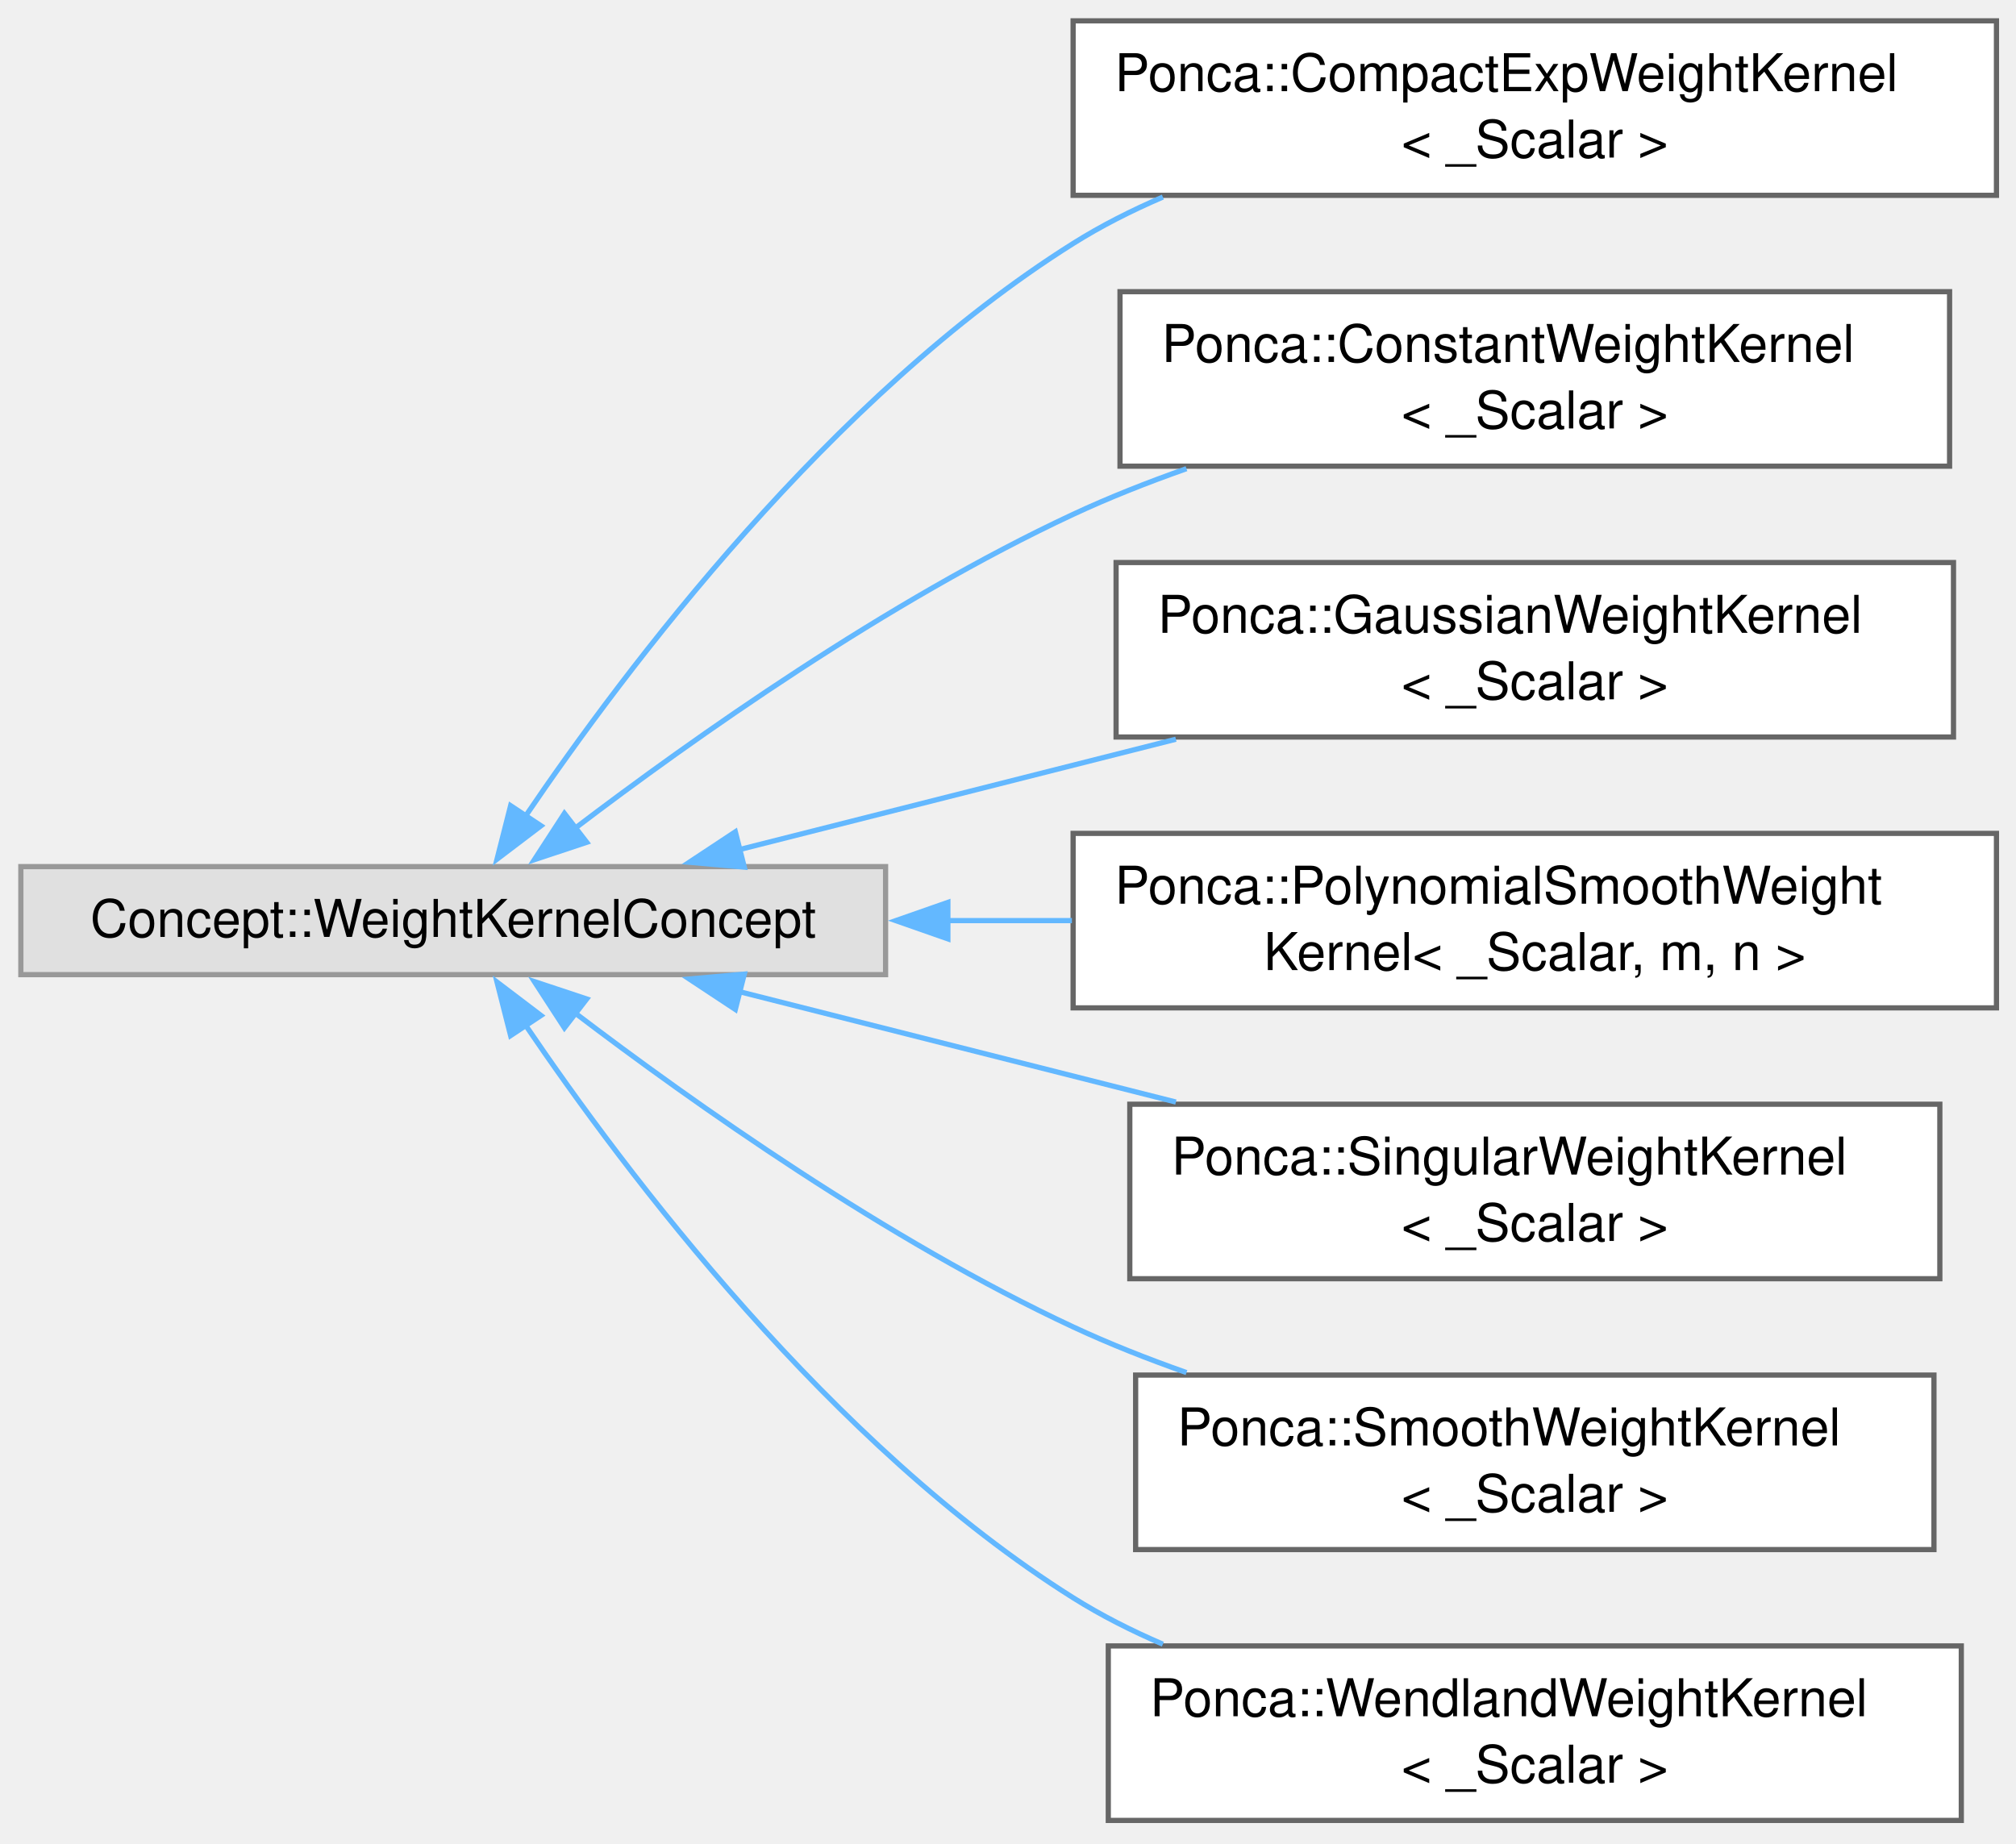
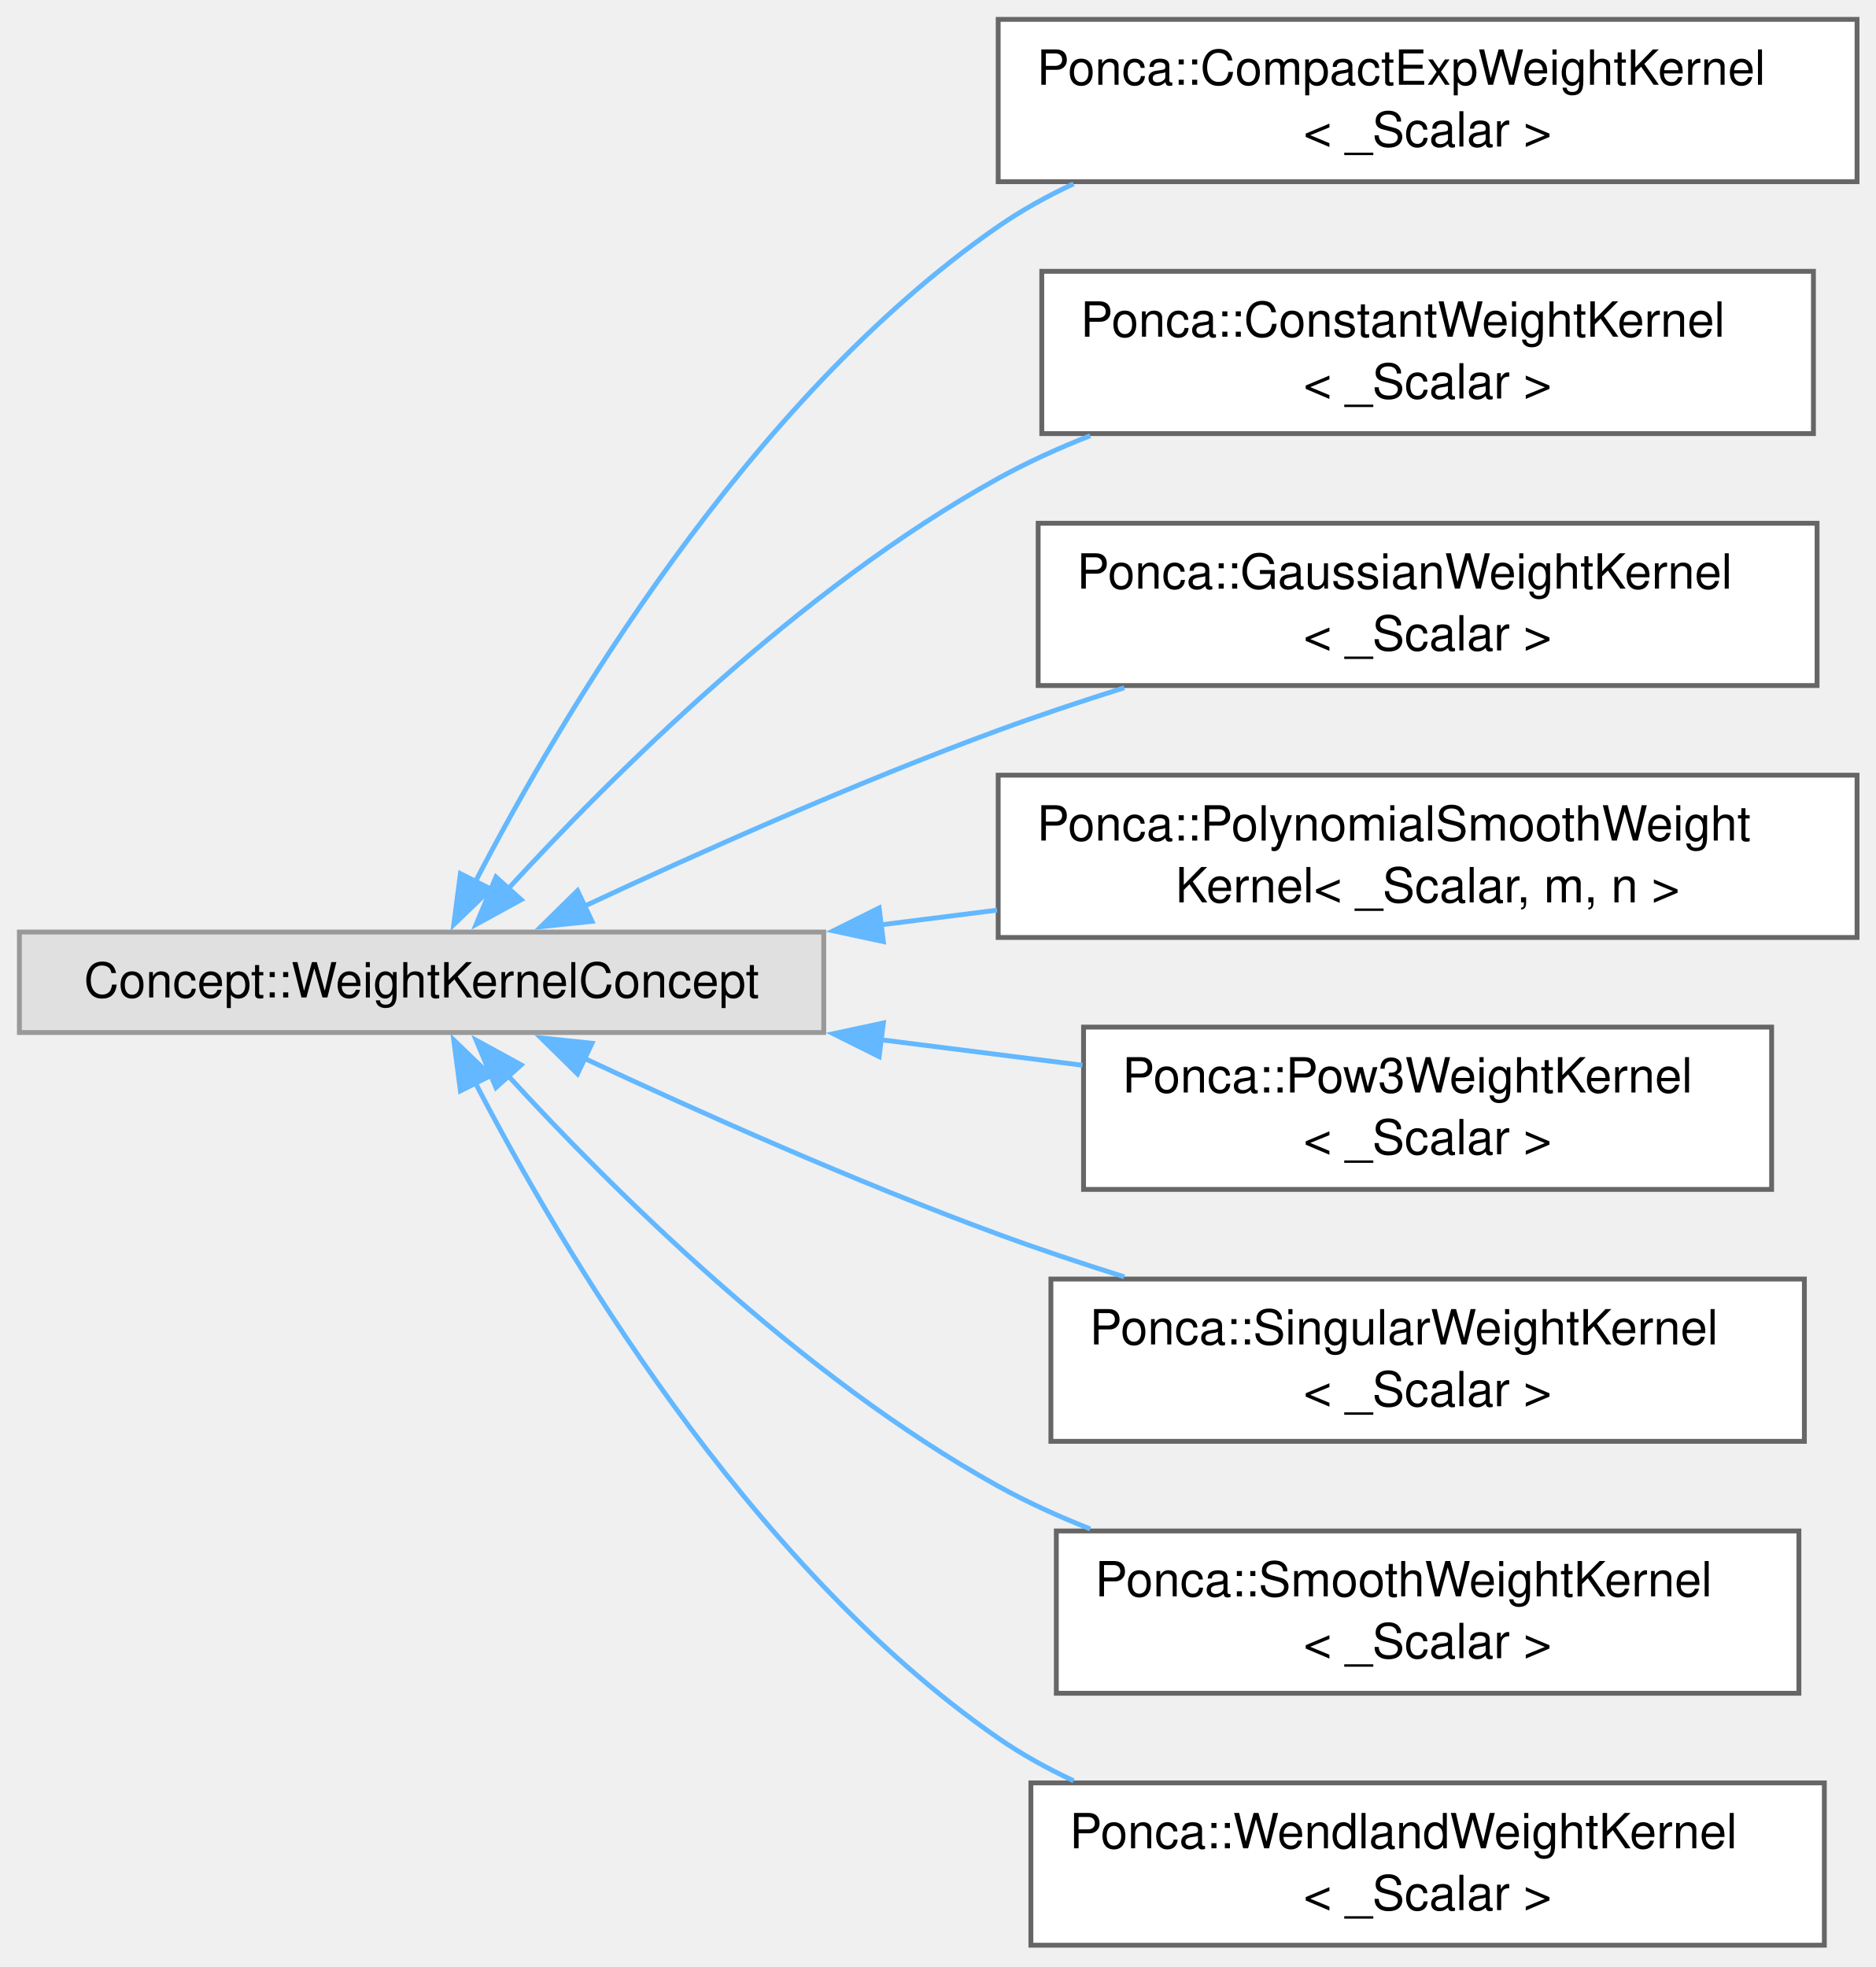
- <svg xmlns="http://www.w3.org/2000/svg" xmlns:xlink="http://www.w3.org/1999/xlink" width="387pt" height="354pt" viewBox="0.00 0.00 387.00 354.00">
-   <g id="graph0" class="graph" transform="scale(1 1) rotate(0) translate(4 349.5)">
+ <svg xmlns="http://www.w3.org/2000/svg" xmlns:xlink="http://www.w3.org/1999/xlink" width="387pt" height="406pt" viewBox="0.00 0.00 387.00 406.00">
+   <g id="graph0" class="graph" transform="scale(1 1) rotate(0) translate(4 401.5)">
    <g id="Node000000" class="node">
      <g id="a_Node000000">
        <a xlink:title=" ">
-           <polygon fill="#e0e0e0" stroke="#999999" points="166,-183.12 0,-183.12 0,-162.38 166,-162.38 166,-183.12" />
-           <text xml:space="preserve" text-anchor="middle" x="83" y="-169.62" font-family="Helvetica,sans-Serif" font-size="10.00">Concept::WeightKernelConcept</text>
+           <polygon fill="#e0e0e0" stroke="#999999" points="166,-209.12 0,-209.12 0,-188.38 166,-188.38 166,-209.12" />
+           <text xml:space="preserve" text-anchor="middle" x="83" y="-195.62" font-family="Helvetica,sans-Serif" font-size="10.00">Concept::WeightKernelConcept</text>
        </a>
      </g>
    </g>
    <g id="Node000001" class="node">
      <g id="a_Node000001">
        <a xlink:href="classPonca_1_1CompactExpWeightKernel.html" target="_top" xlink:title="Compact Exponential WeightKernel defined in .">
-           <polygon fill="white" stroke="#666666" points="379.25,-345.5 202,-345.5 202,-312 379.25,-312 379.25,-345.5" />
-           <text xml:space="preserve" text-anchor="start" x="210" y="-332" font-family="Helvetica,sans-Serif" font-size="10.00">Ponca::CompactExpWeightKernel</text>
-           <text xml:space="preserve" text-anchor="middle" x="290.62" y="-319.25" font-family="Helvetica,sans-Serif" font-size="10.00">&lt; _Scalar &gt;</text>
+           <polygon fill="white" stroke="#666666" points="379.25,-397.5 202,-397.5 202,-364 379.25,-364 379.25,-397.5" />
+           <text xml:space="preserve" text-anchor="start" x="210" y="-384" font-family="Helvetica,sans-Serif" font-size="10.00">Ponca::CompactExpWeightKernel</text>
+           <text xml:space="preserve" text-anchor="middle" x="290.62" y="-371.25" font-family="Helvetica,sans-Serif" font-size="10.00">&lt; _Scalar &gt;</text>
        </a>
      </g>
    </g>
    <g id="edge75_Node000000_Node000001" class="edge">
      <g id="a_edge75_Node000000_Node000001">
        <a xlink:title=" ">
-           <path fill="none" stroke="#63b8ff" d="M96.77,-192.65C116.12,-221.2 155.57,-273.57 202,-302.75 207.37,-306.13 213.21,-309.08 219.23,-311.67" />
-           <polygon fill="#63b8ff" stroke="#63b8ff" points="99.85,-190.96 91.41,-184.55 94.02,-194.82 99.85,-190.96" />
+           <path fill="none" stroke="#63b8ff" d="M94,-219.31C111.32,-252.75 150.08,-318.79 202,-354.75 206.83,-358.09 212.09,-361.01 217.56,-363.56" />
+           <polygon fill="#63b8ff" stroke="#63b8ff" points="97.27,-218.01 89.64,-210.66 91.02,-221.17 97.27,-218.01" />
        </a>
      </g>
    </g>
    <g id="Node000002" class="node">
      <g id="a_Node000002">
        <a xlink:href="classPonca_1_1ConstantWeightKernel.html" target="_top" xlink:title="Concept::WeightKernelConcept returning a constant value.">
-           <polygon fill="white" stroke="#666666" points="370.25,-293.5 211,-293.5 211,-260 370.25,-260 370.25,-293.5" />
-           <text xml:space="preserve" text-anchor="start" x="219" y="-280" font-family="Helvetica,sans-Serif" font-size="10.00">Ponca::ConstantWeightKernel</text>
-           <text xml:space="preserve" text-anchor="middle" x="290.62" y="-267.25" font-family="Helvetica,sans-Serif" font-size="10.00">&lt; _Scalar &gt;</text>
+           <polygon fill="white" stroke="#666666" points="370.25,-345.5 211,-345.5 211,-312 370.25,-312 370.25,-345.5" />
+           <text xml:space="preserve" text-anchor="start" x="219" y="-332" font-family="Helvetica,sans-Serif" font-size="10.00">Ponca::ConstantWeightKernel</text>
+           <text xml:space="preserve" text-anchor="middle" x="290.62" y="-319.25" font-family="Helvetica,sans-Serif" font-size="10.00">&lt; _Scalar &gt;</text>
        </a>
      </g>
    </g>
    <g id="edge76_Node000000_Node000002" class="edge">
      <g id="a_edge76_Node000000_Node000002">
        <a xlink:title=" ">
-           <path fill="none" stroke="#63b8ff" d="M106.26,-190.38C129.14,-207.79 166.36,-234.13 202,-250.75 208.9,-253.97 216.3,-256.89 223.76,-259.52" />
-           <polygon fill="#63b8ff" stroke="#63b8ff" points="108.63,-187.79 98.58,-184.45 104.35,-193.33 108.63,-187.79" />
+           <path fill="none" stroke="#63b8ff" d="M100.78,-217.95C122.1,-241.21 161.08,-280.11 202,-302.75 207.97,-306.05 214.41,-308.98 220.99,-311.57" />
+           <polygon fill="#63b8ff" stroke="#63b8ff" points="103.56,-215.8 94.27,-210.71 98.35,-220.48 103.56,-215.8" />
        </a>
      </g>
    </g>
    <g id="Node000003" class="node">
      <g id="a_Node000003">
        <a xlink:href="classPonca_1_1GaussianWeightKernel.html" target="_top" xlink:title="Non-compact Gaussian WeightKernel.">
-           <polygon fill="white" stroke="#666666" points="371,-241.5 210.25,-241.5 210.25,-208 371,-208 371,-241.5" />
-           <text xml:space="preserve" text-anchor="start" x="218.25" y="-228" font-family="Helvetica,sans-Serif" font-size="10.00">Ponca::GaussianWeightKernel</text>
-           <text xml:space="preserve" text-anchor="middle" x="290.62" y="-215.25" font-family="Helvetica,sans-Serif" font-size="10.00">&lt; _Scalar &gt;</text>
+           <polygon fill="white" stroke="#666666" points="371,-293.5 210.25,-293.5 210.25,-260 371,-260 371,-293.5" />
+           <text xml:space="preserve" text-anchor="start" x="218.25" y="-280" font-family="Helvetica,sans-Serif" font-size="10.00">Ponca::GaussianWeightKernel</text>
+           <text xml:space="preserve" text-anchor="middle" x="290.62" y="-267.25" font-family="Helvetica,sans-Serif" font-size="10.00">&lt; _Scalar &gt;</text>
        </a>
      </g>
    </g>
    <g id="edge77_Node000000_Node000003" class="edge">
      <g id="a_edge77_Node000000_Node000003">
        <a xlink:title=" ">
-           <path fill="none" stroke="#63b8ff" d="M137.87,-186.37C163.52,-192.86 194.48,-200.69 221.73,-207.58" />
-           <polygon fill="#63b8ff" stroke="#63b8ff" points="138.88,-183.02 128.32,-183.96 137.16,-189.8 138.88,-183.02" />
+           <path fill="none" stroke="#63b8ff" d="M116.68,-214.49C140.11,-225.44 172.61,-239.96 202,-250.75 210.34,-253.81 219.23,-256.78 228.02,-259.54" />
+           <polygon fill="#63b8ff" stroke="#63b8ff" points="118.18,-211.33 107.64,-210.23 115.19,-217.66 118.18,-211.33" />
        </a>
      </g>
    </g>
    <g id="Node000004" class="node">
      <g id="a_Node000004">
        <a xlink:href="classPonca_1_1PolynomialSmoothWeightKernel.html" target="_top" xlink:title="Compact generalised version of SmoothWeightKernel with arbitrary degrees : .">
-           <polygon fill="white" stroke="#666666" points="379.25,-189.5 202,-189.5 202,-156 379.25,-156 379.25,-189.5" />
-           <text xml:space="preserve" text-anchor="start" x="210" y="-176" font-family="Helvetica,sans-Serif" font-size="10.00">Ponca::PolynomialSmoothWeight</text>
-           <text xml:space="preserve" text-anchor="middle" x="290.62" y="-163.25" font-family="Helvetica,sans-Serif" font-size="10.00">Kernel&lt; _Scalar, m, n &gt;</text>
+           <polygon fill="white" stroke="#666666" points="379.25,-241.5 202,-241.5 202,-208 379.25,-208 379.25,-241.5" />
+           <text xml:space="preserve" text-anchor="start" x="210" y="-228" font-family="Helvetica,sans-Serif" font-size="10.00">Ponca::PolynomialSmoothWeight</text>
+           <text xml:space="preserve" text-anchor="middle" x="290.62" y="-215.25" font-family="Helvetica,sans-Serif" font-size="10.00">Kernel&lt; _Scalar, m, n &gt;</text>
        </a>
      </g>
    </g>
    <g id="edge78_Node000000_Node000004" class="edge">
      <g id="a_edge78_Node000000_Node000004">
        <a xlink:title=" ">
-           <path fill="none" stroke="#63b8ff" d="M177.71,-172.75C185.72,-172.75 193.81,-172.75 201.77,-172.75" />
-           <polygon fill="#63b8ff" stroke="#63b8ff" points="177.96,-169.25 167.96,-172.75 177.96,-176.25 177.96,-169.25" />
+           <path fill="none" stroke="#63b8ff" d="M177.71,-210.6C185.72,-211.61 193.81,-212.63 201.77,-213.64" />
+           <polygon fill="#63b8ff" stroke="#63b8ff" points="178.31,-207.15 167.95,-209.37 177.43,-214.09 178.31,-207.15" />
        </a>
      </g>
    </g>
    <g id="Node000005" class="node">
      <g id="a_Node000005">
+         <a xlink:href="classPonca_1_1Pow3WeightKernel.html" target="_top" xlink:title="Non-compact interpolation kernel used by interpolary surface reconstruction schemes (e....">
+           <polygon fill="white" stroke="#666666" points="361.62,-189.5 219.62,-189.5 219.62,-156 361.62,-156 361.62,-189.5" />
+           <text xml:space="preserve" text-anchor="start" x="227.62" y="-176" font-family="Helvetica,sans-Serif" font-size="10.00">Ponca::Pow3WeightKernel</text>
+           <text xml:space="preserve" text-anchor="middle" x="290.62" y="-163.25" font-family="Helvetica,sans-Serif" font-size="10.00">&lt; _Scalar &gt;</text>
+         </a>
+       </g>
+     </g>
+     <g id="edge79_Node000000_Node000005" class="edge">
+       <g id="a_edge79_Node000000_Node000005">
+         <a xlink:title=" ">
+           <path fill="none" stroke="#63b8ff" d="M177.64,-186.91C191.68,-185.13 205.95,-183.33 219.39,-181.63" />
+           <polygon fill="#63b8ff" stroke="#63b8ff" points="177.43,-183.41 167.95,-188.13 178.31,-190.35 177.43,-183.41" />
+         </a>
+       </g>
+     </g>
+     <g id="Node000006" class="node">
+       <g id="a_Node000006">
        <a xlink:href="classPonca_1_1SingularWeightKernel.html" target="_top" xlink:title="Compact singular WeightKernel defined in .">
          <polygon fill="white" stroke="#666666" points="368.38,-137.5 212.88,-137.5 212.88,-104 368.38,-104 368.38,-137.5" />
          <text xml:space="preserve" text-anchor="start" x="220.88" y="-124" font-family="Helvetica,sans-Serif" font-size="10.00">Ponca::SingularWeightKernel</text>
          <text xml:space="preserve" text-anchor="middle" x="290.62" y="-111.25" font-family="Helvetica,sans-Serif" font-size="10.00">&lt; _Scalar &gt;</text>
        </a>
      </g>
    </g>
-     <g id="edge79_Node000000_Node000005" class="edge">
-       <g id="a_edge79_Node000000_Node000005">
+     <g id="edge80_Node000000_Node000006" class="edge">
+       <g id="a_edge80_Node000000_Node000006">
        <a xlink:title=" ">
-           <path fill="none" stroke="#63b8ff" d="M137.87,-159.13C163.52,-152.64 194.48,-144.81 221.73,-137.92" />
-           <polygon fill="#63b8ff" stroke="#63b8ff" points="137.16,-155.7 128.32,-161.54 138.88,-162.48 137.16,-155.7" />
+           <path fill="none" stroke="#63b8ff" d="M116.68,-183.01C140.11,-172.06 172.61,-157.54 202,-146.75 210.34,-143.69 219.23,-140.72 228.02,-137.96" />
+           <polygon fill="#63b8ff" stroke="#63b8ff" points="115.19,-179.84 107.64,-187.27 118.18,-186.17 115.19,-179.84" />
        </a>
      </g>
    </g>
-     <g id="Node000006" class="node">
-       <g id="a_Node000006">
+     <g id="Node000007" class="node">
+       <g id="a_Node000007">
        <a xlink:href="classPonca_1_1SmoothWeightKernel.html" target="_top" xlink:title="Compact smooth WeightKernel of 2nd degree, defined in  Special case of PolynomialSmoothWeightKernel&lt;S...">
          <polygon fill="white" stroke="#666666" points="367.25,-85.5 214,-85.5 214,-52 367.25,-52 367.25,-85.5" />
          <text xml:space="preserve" text-anchor="start" x="222" y="-72" font-family="Helvetica,sans-Serif" font-size="10.00">Ponca::SmoothWeightKernel</text>
          <text xml:space="preserve" text-anchor="middle" x="290.62" y="-59.25" font-family="Helvetica,sans-Serif" font-size="10.00">&lt; _Scalar &gt;</text>
        </a>
      </g>
    </g>
-     <g id="edge80_Node000000_Node000006" class="edge">
-       <g id="a_edge80_Node000000_Node000006">
+     <g id="edge81_Node000000_Node000007" class="edge">
+       <g id="a_edge81_Node000000_Node000007">
        <a xlink:title=" ">
-           <path fill="none" stroke="#63b8ff" d="M106.26,-155.12C129.14,-137.71 166.36,-111.37 202,-94.75 208.9,-91.53 216.3,-88.61 223.76,-85.98" />
-           <polygon fill="#63b8ff" stroke="#63b8ff" points="104.35,-152.17 98.58,-161.05 108.63,-157.71 104.35,-152.17" />
+           <path fill="none" stroke="#63b8ff" d="M100.78,-179.55C122.1,-156.29 161.08,-117.39 202,-94.75 207.97,-91.45 214.41,-88.52 220.99,-85.93" />
+           <polygon fill="#63b8ff" stroke="#63b8ff" points="98.35,-177.02 94.27,-186.79 103.56,-181.7 98.35,-177.02" />
        </a>
      </g>
    </g>
-     <g id="Node000007" class="node">
-       <g id="a_Node000007">
+     <g id="Node000008" class="node">
+       <g id="a_Node000008">
        <a xlink:href="classPonca_1_1WendlandWeightKernel.html" target="_top" xlink:title="Compact Wendland WeightKernel defined in .">
          <polygon fill="white" stroke="#666666" points="372.5,-33.5 208.75,-33.5 208.75,0 372.5,0 372.5,-33.5" />
          <text xml:space="preserve" text-anchor="start" x="216.75" y="-20" font-family="Helvetica,sans-Serif" font-size="10.00">Ponca::WendlandWeightKernel</text>
          <text xml:space="preserve" text-anchor="middle" x="290.62" y="-7.25" font-family="Helvetica,sans-Serif" font-size="10.00">&lt; _Scalar &gt;</text>
        </a>
      </g>
    </g>
-     <g id="edge81_Node000000_Node000007" class="edge">
-       <g id="a_edge81_Node000000_Node000007">
+     <g id="edge82_Node000000_Node000008" class="edge">
+       <g id="a_edge82_Node000000_Node000008">
        <a xlink:title=" ">
-           <path fill="none" stroke="#63b8ff" d="M96.77,-152.85C116.12,-124.3 155.57,-71.93 202,-42.75 207.37,-39.37 213.21,-36.42 219.23,-33.83" />
-           <polygon fill="#63b8ff" stroke="#63b8ff" points="94.02,-150.68 91.41,-160.95 99.85,-154.54 94.02,-150.68" />
+           <path fill="none" stroke="#63b8ff" d="M94,-178.19C111.32,-144.75 150.08,-78.71 202,-42.75 206.83,-39.41 212.09,-36.49 217.56,-33.94" />
+           <polygon fill="#63b8ff" stroke="#63b8ff" points="91.02,-176.33 89.64,-186.84 97.27,-179.49 91.02,-176.33" />
        </a>
      </g>
    </g>
  </g>
</svg>
